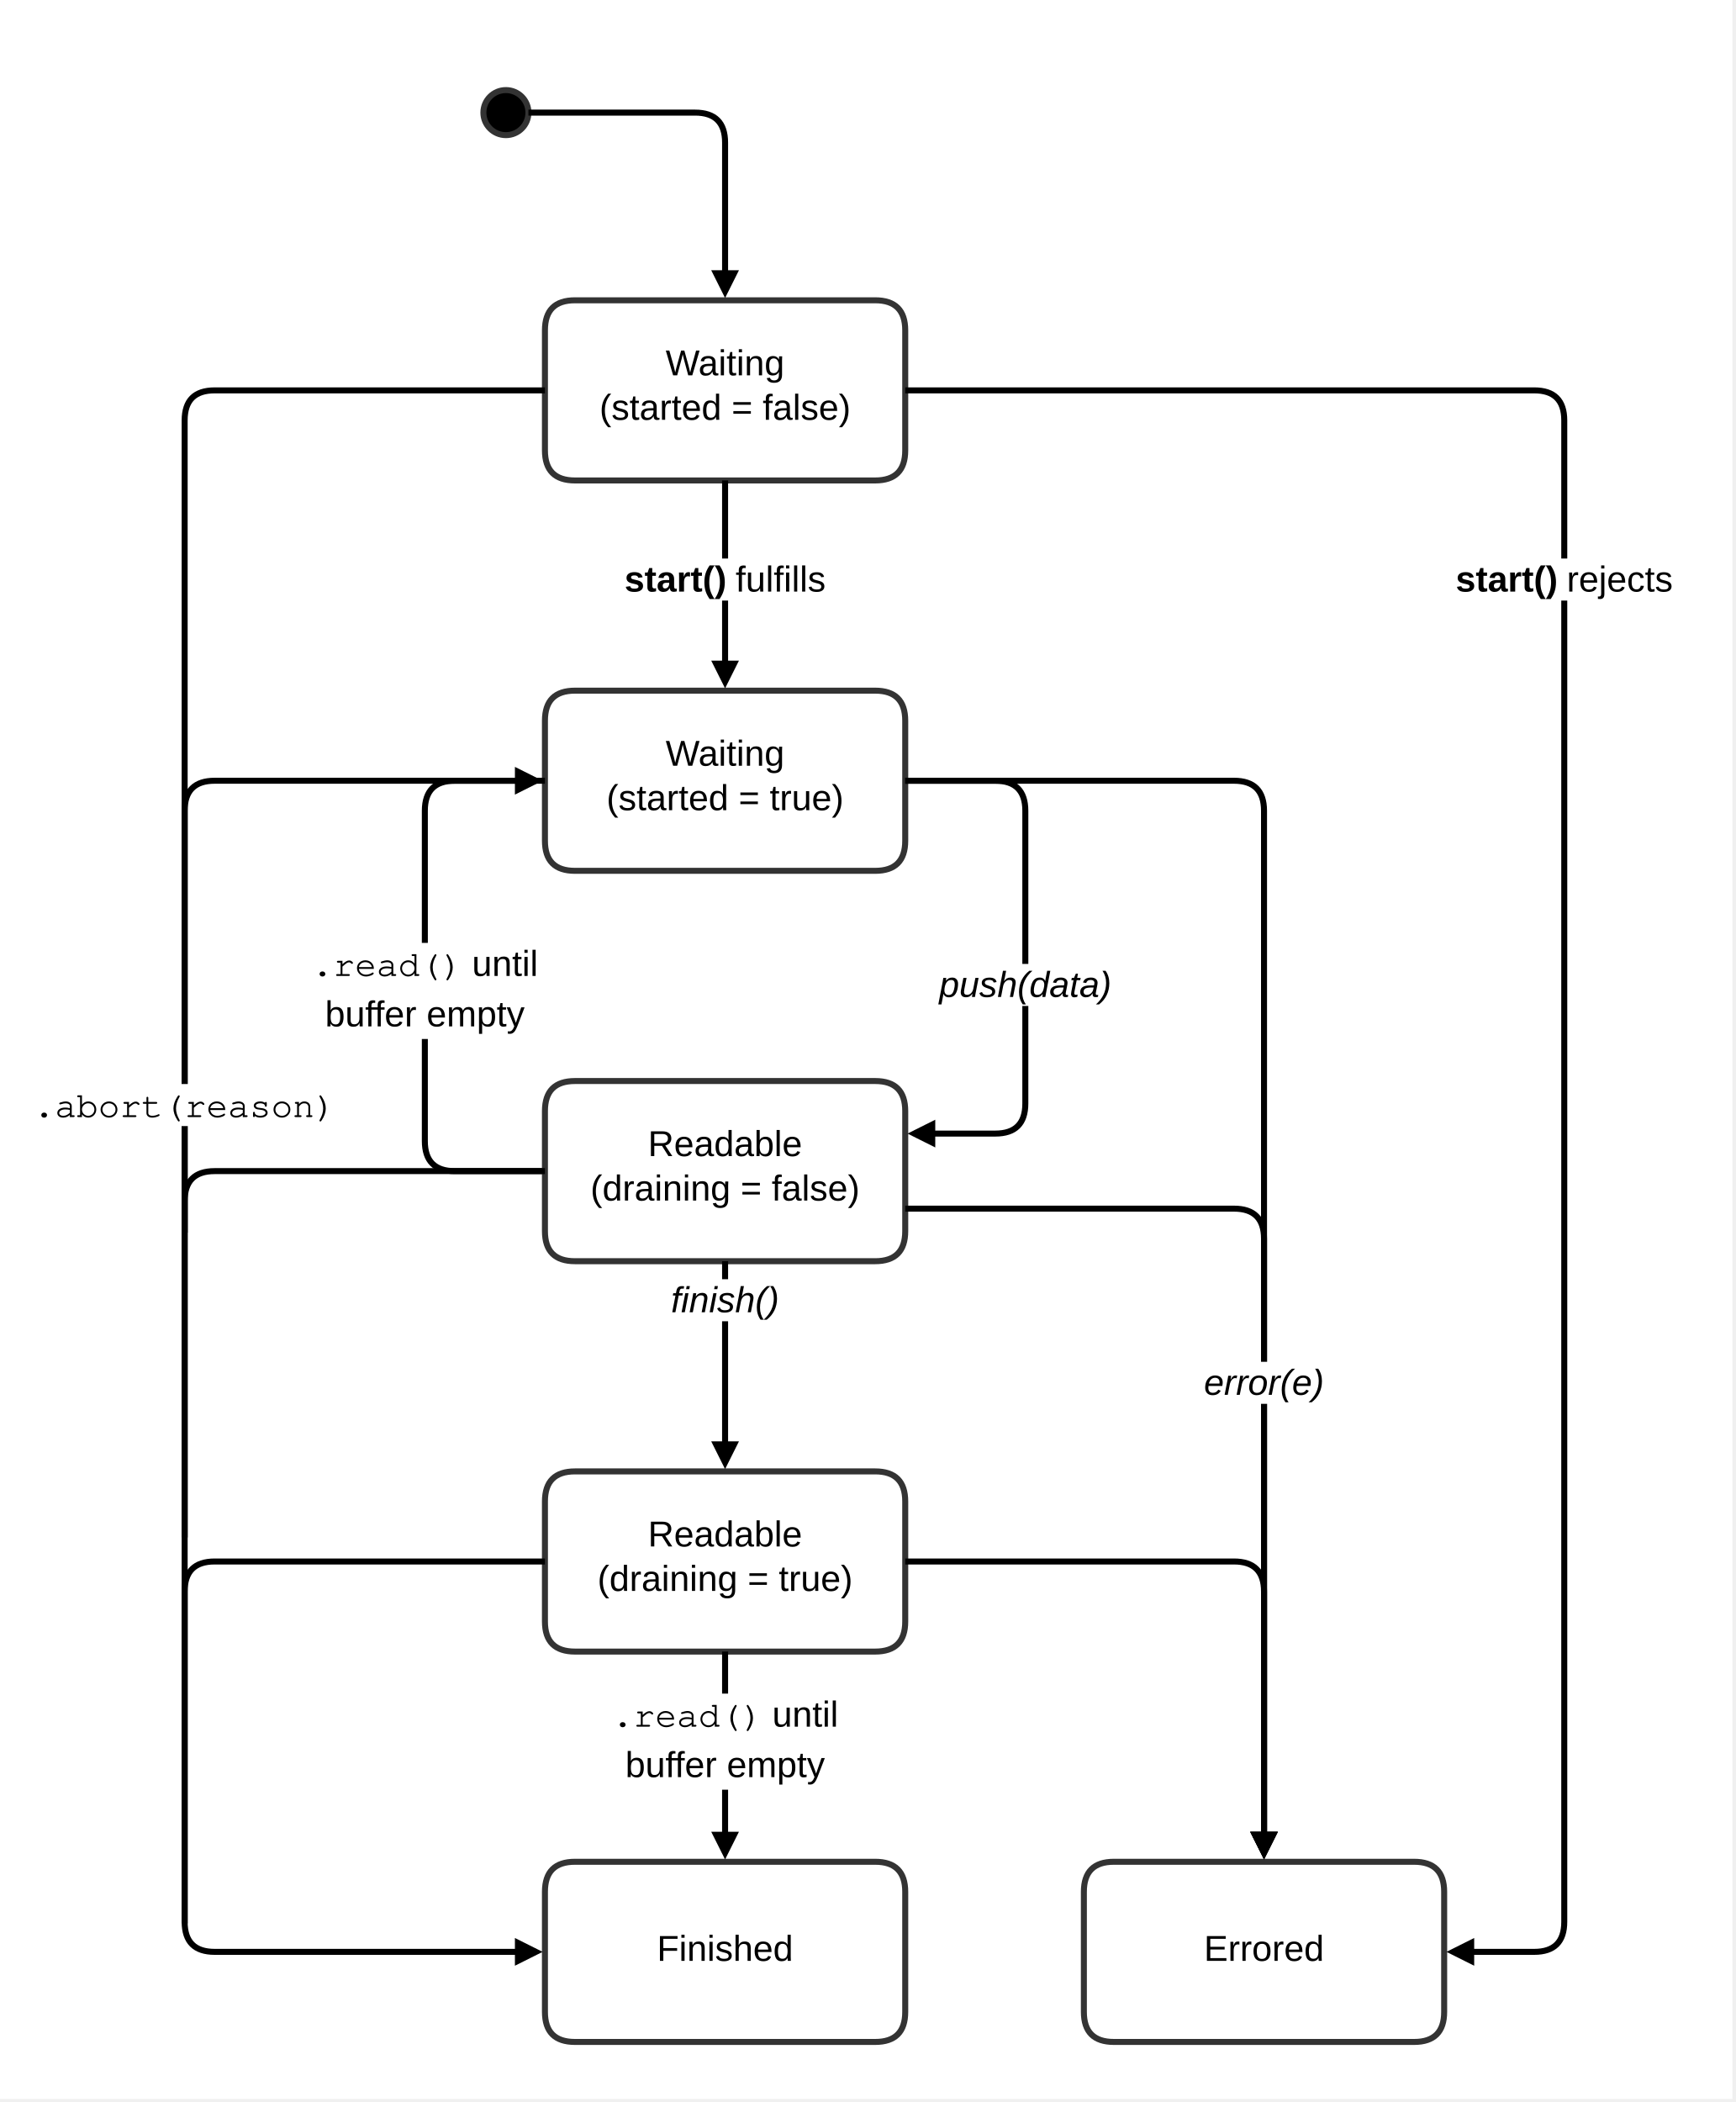
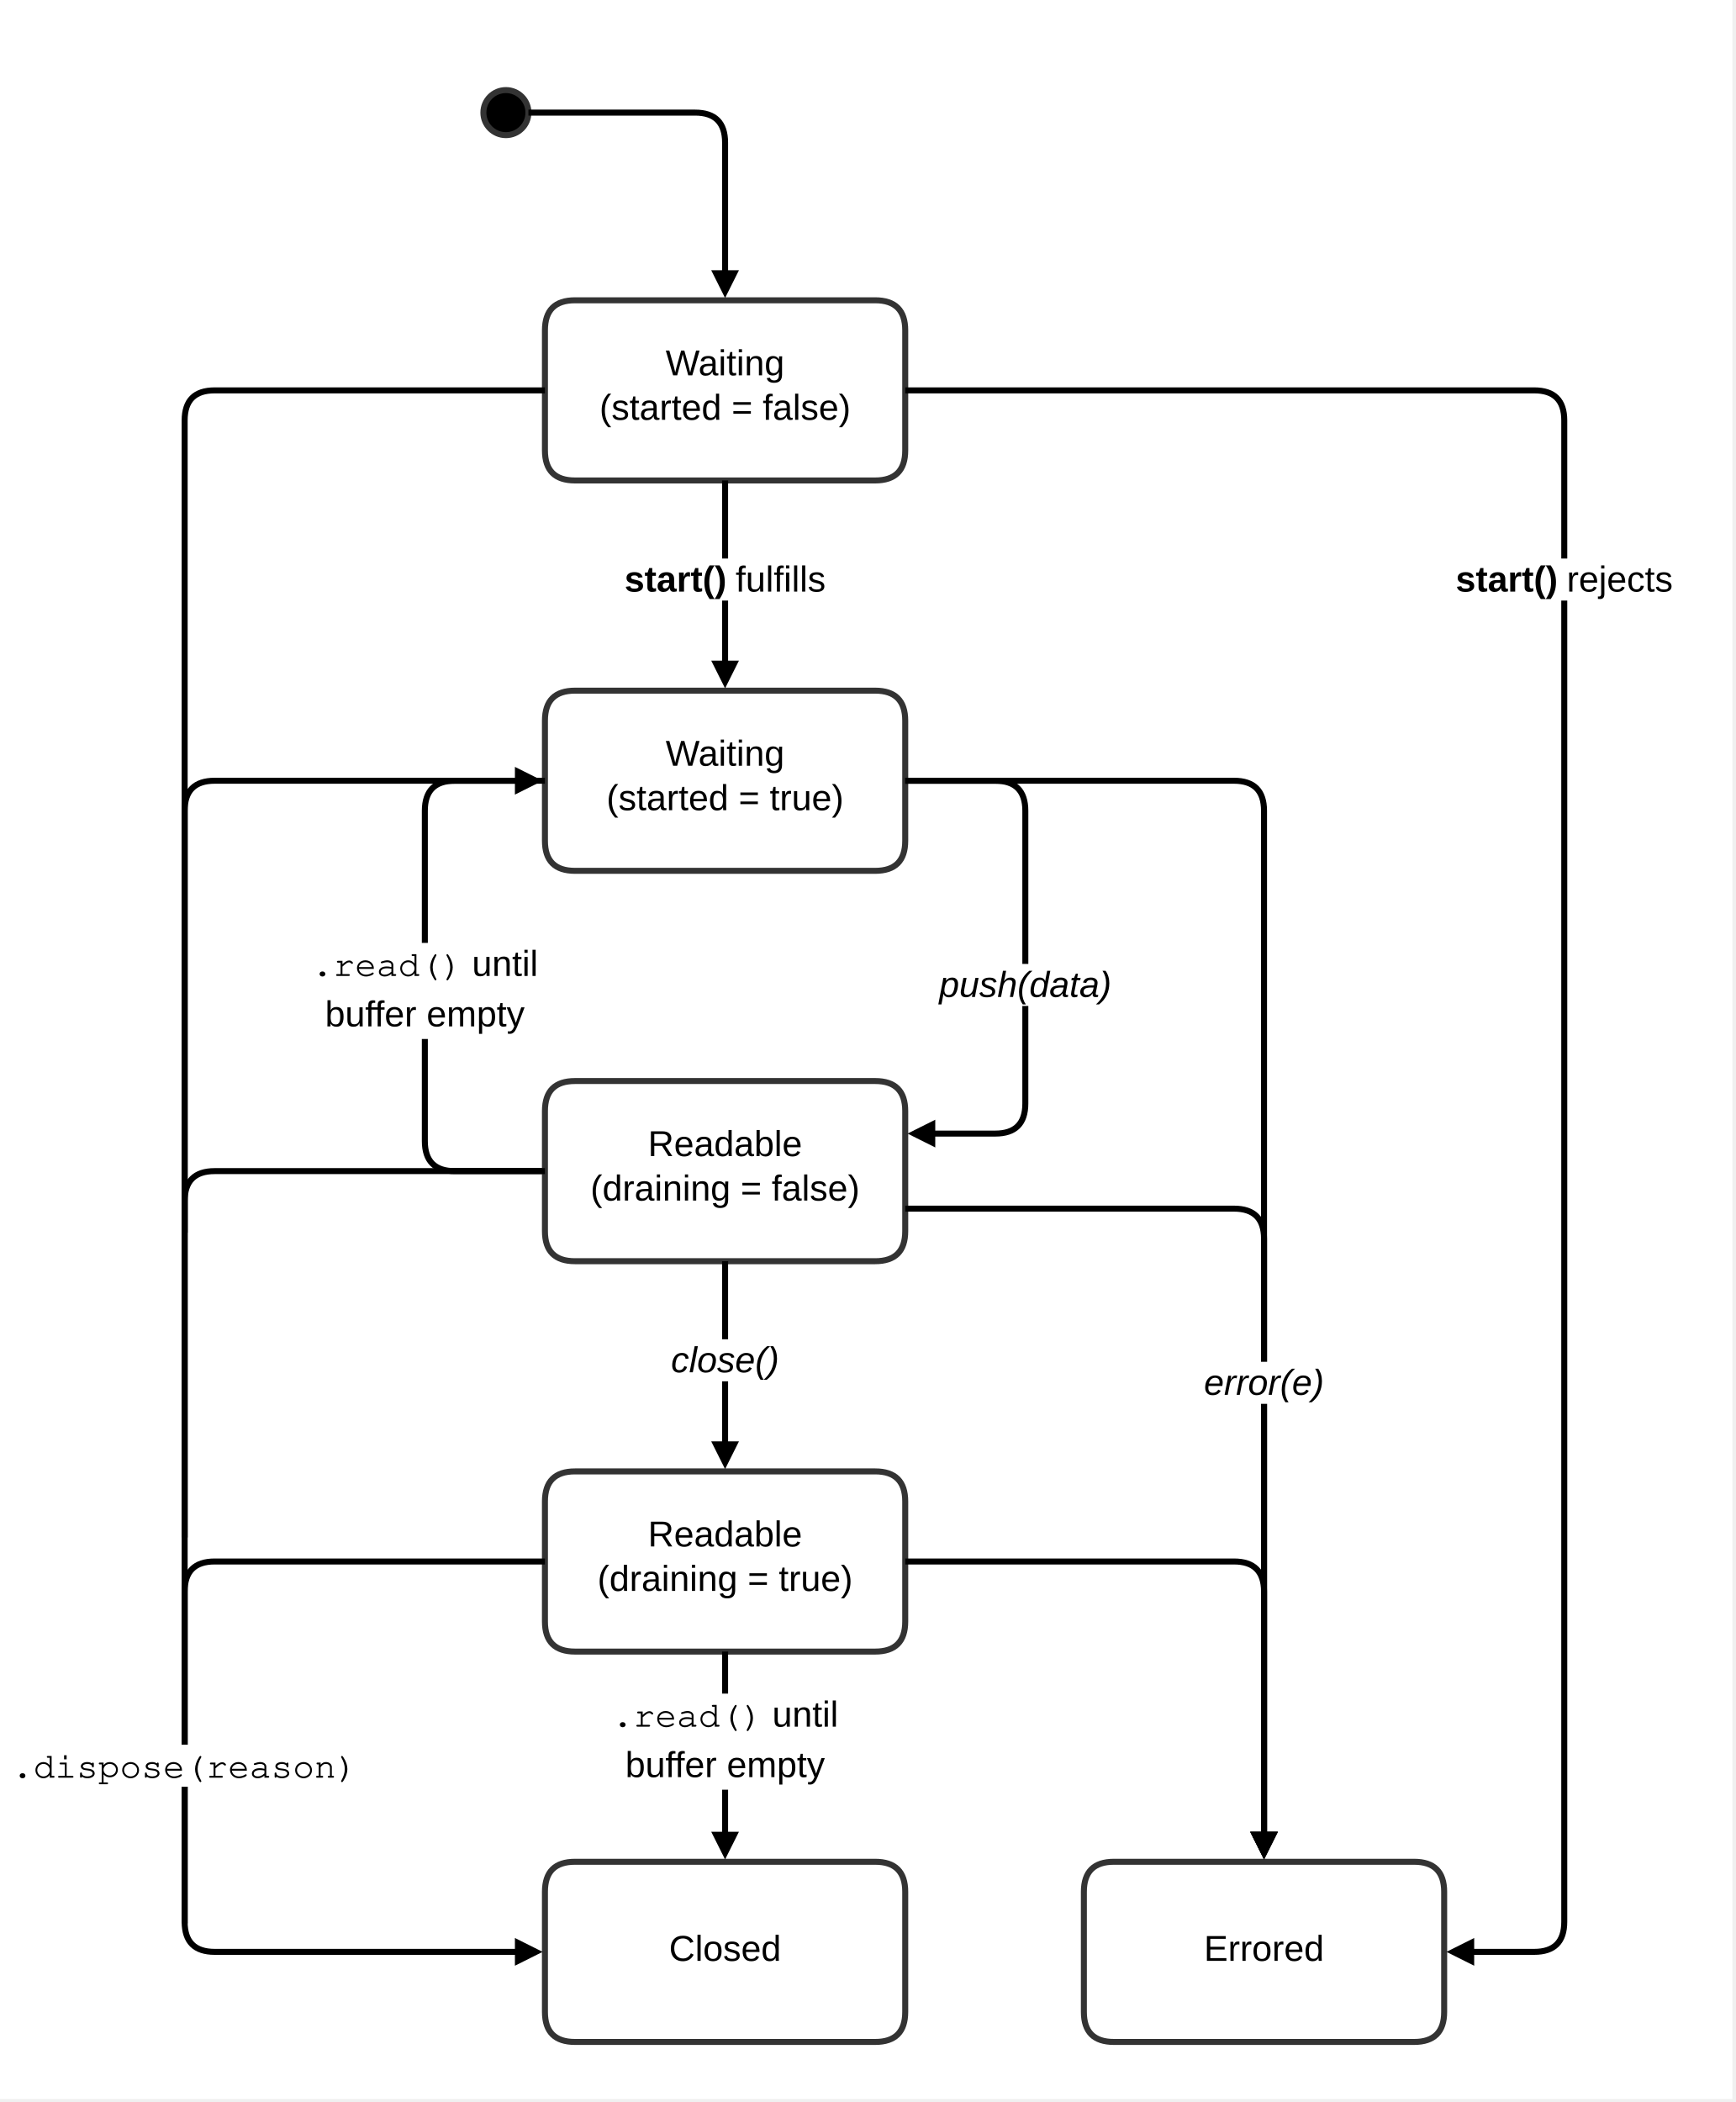
<svg xmlns="http://www.w3.org/2000/svg" width="578" height="700">
  <rect stroke="#000000" stroke-width="0" fill="#ffffff" x="0" y="0" width="577" height="699" />
  <g transform="translate(181.5,390.0)">
    <path d="M0.0,0.0 L-110.0,0.0 Q-120.0,0.0 -120.0,10.0 L-120.0,122.0 " stroke-dasharray="23, 0" fill="none" stroke="#000000" stroke-width="2" />
    <g transform="translate(-111.0,0.0)" />
  </g>
  <g transform="translate(161.0,30.0) rotate(0.0 7.5 7.5)">
    <ellipse cx="7.5" cy="7.5" rx="7.5" ry="7.5" stroke="#333333" stroke-width="2" fill="#000000" />
    <g />
  </g>
  <g transform="translate(181.5,100.0) rotate(0.0 60.0 30.0)">
    <path d="M110.0,0 Q120.0,0 120.0,10 L120.0,50.0 Q120.0,60.0 110.0,60.0 L10,60.0 Q0,60.0 0,50.0 L0,10 Q0,0 10,0 Z" stroke="#333333" stroke-width="2" fill="#ffffff" />
    <g transform="translate(0.0,27.0)">
      <text x="60.0" style="text-anchor: middle" y="-2.0">
        <tspan xml:space="preserve" font-size="12" font-family="Arial" fill="#000000">Waiting</tspan>
      </text>
      <text x="60.0" style="text-anchor: middle" y="12.8">
        <tspan xml:space="preserve" font-size="12" font-family="Arial" fill="#000000">(started = false)</tspan>
      </text>
    </g>
  </g>
  <g transform="translate(176.0,37.5)">
    <path d="M0.0,0.0 L55.5,0.0 Q65.5,0.0 65.5,10.0 L65.5,59.5 " stroke-dasharray="23, 0" fill="none" stroke="#000000" stroke-width="2" />
    <g transform="translate(65.5,62.5) rotate(270.0)">
      <polygon points="3.0,0 9.0,-3.0 9.0,3.0" fill="#000000" stroke="#000000" stroke-width="2.0" />
    </g>
    <g transform="translate(54.0,0.0)" />
  </g>
  <g transform="translate(181.5,230.0) rotate(0.0 60.0 30.0)">
    <path d="M110.0,0 Q120.0,0 120.0,10 L120.0,50.0 Q120.0,60.0 110.0,60.0 L10,60.0 Q0,60.0 0,50.0 L0,10 Q0,0 10,0 Z" stroke="#333333" stroke-width="2" fill="#ffffff" />
    <g transform="translate(0.0,27.0)">
      <text x="60.0" style="text-anchor: middle" y="-2.0">
        <tspan xml:space="preserve" font-size="12" font-family="Arial" fill="#000000">Waiting</tspan>
      </text>
      <text x="60.0" style="text-anchor: middle" y="12.8">
        <tspan xml:space="preserve" font-size="12" font-family="Arial" fill="#000000">(started = true)</tspan>
      </text>
    </g>
  </g>
  <g transform="translate(181.5,360.0) rotate(0.0 60.0 30.0)">
    <path d="M110.0,0 Q120.0,0 120.0,10 L120.0,50.0 Q120.0,60.0 110.0,60.0 L10,60.0 Q0,60.0 0,50.0 L0,10 Q0,0 10,0 Z" stroke="#333333" stroke-width="2" fill="#ffffff" />
    <g transform="translate(0.0,27.0)">
      <text x="60.0" style="text-anchor: middle" y="-2.0">
        <tspan xml:space="preserve" font-size="12" font-family="Arial" fill="#000000">Readable</tspan>
      </text>
      <text x="60.0" style="text-anchor: middle" y="12.8">
        <tspan xml:space="preserve" font-size="12" font-family="Arial" fill="#000000">(draining = false)</tspan>
      </text>
    </g>
  </g>
  <g transform="translate(181.5,490.0) rotate(0.0 60.0 30.0)">
    <path d="M110.0,0 Q120.0,0 120.0,10 L120.0,50.0 Q120.0,60.0 110.0,60.0 L10,60.0 Q0,60.0 0,50.0 L0,10 Q0,0 10,0 Z" stroke="#333333" stroke-width="2" fill="#ffffff" />
    <g transform="translate(0.0,27.0)">
      <text x="60.0" style="text-anchor: middle" y="-2.0">
        <tspan xml:space="preserve" font-size="12" font-family="Arial" fill="#000000">Readable</tspan>
      </text>
      <text x="60.0" style="text-anchor: middle" y="12.8">
        <tspan xml:space="preserve" font-size="12" font-family="Arial" fill="#000000">(draining = true)</tspan>
      </text>
    </g>
  </g>
  <g transform="translate(181.5,620.0) rotate(0.0 60.0 30.0)">
    <path d="M110.0,0 Q120.0,0 120.0,10 L120.0,50.0 Q120.0,60.0 110.0,60.0 L10,60.0 Q0,60.0 0,50.0 L0,10 Q0,0 10,0 Z" stroke="#333333" stroke-width="2" fill="#ffffff" />
    <g transform="translate(0.0,35.0)">
      <text x="60.0" style="text-anchor: middle" y="-2.0">
-         <tspan xml:space="preserve" font-size="12" font-family="Arial" fill="#000000">Finished</tspan>
+         <tspan xml:space="preserve" font-size="12" font-family="Arial" fill="#000000">Closed</tspan>
      </text>
    </g>
  </g>
  <g transform="translate(361.0,620.0) rotate(0.0 60.0 30.0)">
    <path d="M110.0,0 Q120.0,0 120.0,10 L120.0,50.0 Q120.0,60.0 110.0,60.0 L10,60.0 Q0,60.0 0,50.0 L0,10 Q0,0 10,0 Z" stroke="#333333" stroke-width="2" fill="#ffffff" />
    <g transform="translate(0.0,35.0)">
      <text x="60.0" style="text-anchor: middle" y="-2.0">
        <tspan xml:space="preserve" font-size="12" font-family="Arial" fill="#000000">Errored</tspan>
      </text>
    </g>
  </g>
  <g transform="translate(241.5,160.0)">
    <path d="M0.0,0.0 L0.0,13.5 Q0.0,23.5 0.0,33.5 L0.0,36.5 Q0.0,46.5 0.0,56.5 L0.0,67.0 " stroke-dasharray="23, 0" fill="none" stroke="#000000" stroke-width="2" />
    <g transform="translate(0.0,70.0) rotate(270.0)">
      <polygon points="3.0,0 9.0,-3.0 9.0,3.0" fill="#000000" stroke="#000000" stroke-width="2.0" />
    </g>
    <g transform="translate(0.0,35.0)">
      <rect fill="#ffffff" x="-39.0" y="-9.0" width="78.0" height="14" />
      <text x="0.0" style="text-anchor: middle" y="2.0">
        <tspan font-size="12px" font-family="Arial" fill="#000000" font-weight="bold">start()</tspan>
        <tspan font-size="12px" font-family="Arial" fill="#000000">fulfills</tspan>
      </text>
    </g>
  </g>
  <g transform="translate(301.5,260.0)">
    <path d="M0.0,0.0 L30.0,0.0 Q40.0,0.0 40.0,10.0 L40.0,107.5 Q40.0,117.5 30.0,117.5 L3.0,117.5 " stroke-dasharray="23, 0" fill="none" stroke="#000000" stroke-width="2" />
    <g transform="translate(0.0,117.5) rotate(360.0)">
      <polygon points="3.0,0 9.0,-3.0 9.0,3.0" fill="#000000" stroke="#000000" stroke-width="2.0" />
    </g>
    <g transform="translate(40.0,70)">
      <rect fill="#ffffff" x="-33.5" y="-9.0" width="67.0" height="14" />
      <text x="0.0" style="text-anchor: middle" y="2.0">
        <tspan font-size="12px" font-family="Arial" fill="#000000" font-style="italic">push(data)</tspan>
      </text>
    </g>
  </g>
  <g transform="translate(181.5,390.0)">
    <path d="M0.0,0.0 L-30.0,0.0 Q-40.0,0.0 -40.0,-10.0 L-40.0,-120.0 Q-40.0,-130.0 -30.0,-130.0 L-3.0,-130.0 " stroke-dasharray="23, 0" fill="none" stroke="#000000" stroke-width="2" />
    <g transform="translate(0.0,-130.0) rotate(180.0)">
      <polygon points="3.0,0 9.0,-3.0 9.0,3.0" fill="#000000" stroke="#000000" stroke-width="2.0" />
    </g>
    <g transform="translate(-40.0,-60.0)">
      <rect fill="#ffffff" x="-41.5" y="-16.0" width="83.0" height="32" />
      <text x="0.0" style="text-anchor: middle" y="-5.0">
        <tspan font-size="12px" font-family="Courier" fill="#000000">.read()</tspan>
        <tspan font-size="12px" font-family="Arial" fill="#000000">until</tspan>
      </text>
      <text x="0.0" style="text-anchor: middle" y="11.8">
        <tspan font-size="12px" font-family="Arial" fill="#000000">buffer empty</tspan>
      </text>
    </g>
  </g>
  <g transform="translate(241.5,420.0)">
    <path d="M0.0,0.0 L0.0,13.5 Q0.0,23.5 0.0,33.5 L0.0,36.5 Q0.0,46.5 0.0,56.5 L0.0,67.0 " stroke-dasharray="23, 0" fill="none" stroke="#000000" stroke-width="2" />
    <g transform="translate(0.0,70.0) rotate(270.0)">
      <polygon points="3.0,0 9.0,-3.0 9.0,3.0" fill="#000000" stroke="#000000" stroke-width="2.0" />
    </g>
-     <g transform="translate(0.0,15.0)">
+     <g transform="translate(0.0,35.0)">
      <rect fill="#ffffff" x="-22.5" y="-9.0" width="45.0" height="14" />
      <text x="0.0" style="text-anchor: middle" y="2.0">
-         <tspan font-size="12px" font-family="Arial" fill="#000000" font-style="italic">finish()</tspan>
+         <tspan font-size="12px" font-family="Arial" fill="#000000" font-style="italic">close()</tspan>
      </text>
    </g>
  </g>
  <g transform="translate(241.5,550.0)">
    <path d="M0.0,0.0 L0.0,13.5 Q0.0,23.5 0.0,33.5 L0.0,36.5 Q0.0,46.5 0.0,56.5 L0.0,67.0 " stroke-dasharray="23, 0" fill="none" stroke="#000000" stroke-width="2" />
    <g transform="translate(0.0,70.0) rotate(270.0)">
      <polygon points="3.0,0 9.0,-3.0 9.0,3.0" fill="#000000" stroke="#000000" stroke-width="2.0" />
    </g>
    <g transform="translate(0.0,30.0)">
      <rect fill="#ffffff" x="-41.5" y="-16.0" width="83.0" height="32" />
      <text x="0.0" style="text-anchor: middle" y="-5.0">
        <tspan font-size="12px" font-family="Courier" fill="#000000">.read()</tspan>
        <tspan font-size="12px" font-family="Arial" fill="#000000">until</tspan>
      </text>
      <text x="0.0" style="text-anchor: middle" y="11.8">
        <tspan font-size="12px" font-family="Arial" fill="#000000">buffer empty</tspan>
      </text>
    </g>
  </g>
  <g transform="translate(301.5,260.0)">
    <path d="M0.0,0.0 L109.5,0.0 Q119.5,0.0 119.5,10.0 L119.5,357.0 " stroke-dasharray="23, 0" fill="none" stroke="#000000" stroke-width="2" />
    <g transform="translate(119.5,360.0) rotate(270.0)">
      <polygon points="3.0,0 9.0,-3.0 9.0,3.0" fill="#000000" stroke="#000000" stroke-width="2.0" />
    </g>
    <g transform="translate(119.5,110.25)" />
  </g>
  <g transform="translate(181.5,520.0)">
    <path d="M0.0,0.0 L-110.0,0.0 Q-120.0,0.0 -120.0,10.0 L-120.0,120.5 " stroke-dasharray="23, 0" fill="none" stroke="#000000" stroke-width="2" />
    <g transform="translate(-110.25,0.0)" />
  </g>
  <g transform="translate(181.5,260.0)">
    <path d="M0.0,0.0 L-110.0,0.0 Q-120.0,0.0 -120.0,10.0 L-120.0,150.5 " stroke-dasharray="23, 0" fill="none" stroke="#000000" stroke-width="2" />
    <g transform="translate(-120.0,5.25)" />
  </g>
  <g transform="translate(181.5,130.0)">
    <path d="M0.0,0.0 L-110.0,0.0 Q-120.0,0.0 -120.0,10.0 L-120.0,510.0 Q-120.0,520.0 -110.0,520.0 L-3.0,520.0 " stroke-dasharray="23, 0" fill="none" stroke="#000000" stroke-width="2" />
    <g transform="translate(0.0,520.0) rotate(180.0)">
      <polygon points="3.0,0 9.0,-3.0 9.0,3.0" fill="#000000" stroke="#000000" stroke-width="2.0" />
    </g>
-     <g transform="translate(-120.0,240.0)">
+     <g transform="translate(-120.0,460.0)">
      <rect fill="#ffffff" x="-53.0" y="-9.0" width="106.0" height="14" />
      <text x="0.0" style="text-anchor: middle" y="2.0">
-         <tspan font-size="12px" font-family="Courier" fill="#000000">.abort(reason)</tspan>
+         <tspan font-size="12px" font-family="Courier" fill="#000000">.dispose(reason)</tspan>
      </text>
    </g>
  </g>
  <g transform="translate(301.5,402.5)">
    <path d="M0.0,0.0 L109.5,0.0 Q119.5,0.0 119.5,10.0 L119.5,214.5 " stroke-dasharray="23, 0" fill="none" stroke="#000000" stroke-width="2" />
    <g transform="translate(119.5,217.5) rotate(270.0)">
      <polygon points="3.0,0 9.0,-3.0 9.0,3.0" fill="#000000" stroke="#000000" stroke-width="2.0" />
    </g>
    <g transform="translate(119.5,60.0)">
      <rect fill="#ffffff" x="-24.5" y="-9.0" width="49.0" height="14" />
      <text x="0.0" style="text-anchor: middle" y="2.0">
        <tspan font-size="12px" font-family="Arial" fill="#000000" font-style="italic">error(e)</tspan>
      </text>
    </g>
  </g>
  <g transform="translate(301.5,520.0)">
    <path d="M0.0,0.0 L109.5,0.0 Q119.5,0.0 119.5,10.0 L119.5,97.0 " stroke-dasharray="23, 0" fill="none" stroke="#000000" stroke-width="2" />
    <g transform="translate(119.5,100.0) rotate(270.0)">
      <polygon points="3.0,0 9.0,-3.0 9.0,3.0" fill="#000000" stroke="#000000" stroke-width="2.0" />
    </g>
    <g transform="translate(99.75,0.0)" />
  </g>
  <g transform="translate(301.5,130.0)">
    <path d="M0.0,0.0 L209.5,0.0 Q219.5,0.0 219.5,10.0 L219.5,510.0 Q219.5,520.0 209.5,520.0 L182.5,520.0 " stroke-dasharray="23, 0" fill="none" stroke="#000000" stroke-width="2" />
    <g transform="translate(179.5,520.0) rotate(360.0)">
      <polygon points="3.0,0 9.0,-3.0 9.0,3.0" fill="#000000" stroke="#000000" stroke-width="2.0" />
    </g>
    <g transform="translate(219.5,65)">
      <rect fill="#ffffff" x="-41.5" y="-9.0" width="83.0" height="14" />
      <text x="0.0" style="text-anchor: middle" y="2.0">
        <tspan font-size="12px" font-family="Arial" fill="#000000" font-weight="bold">start()</tspan>
        <tspan font-size="12px" font-family="Arial" fill="#000000">rejects</tspan>
      </text>
    </g>
  </g>
</svg>
